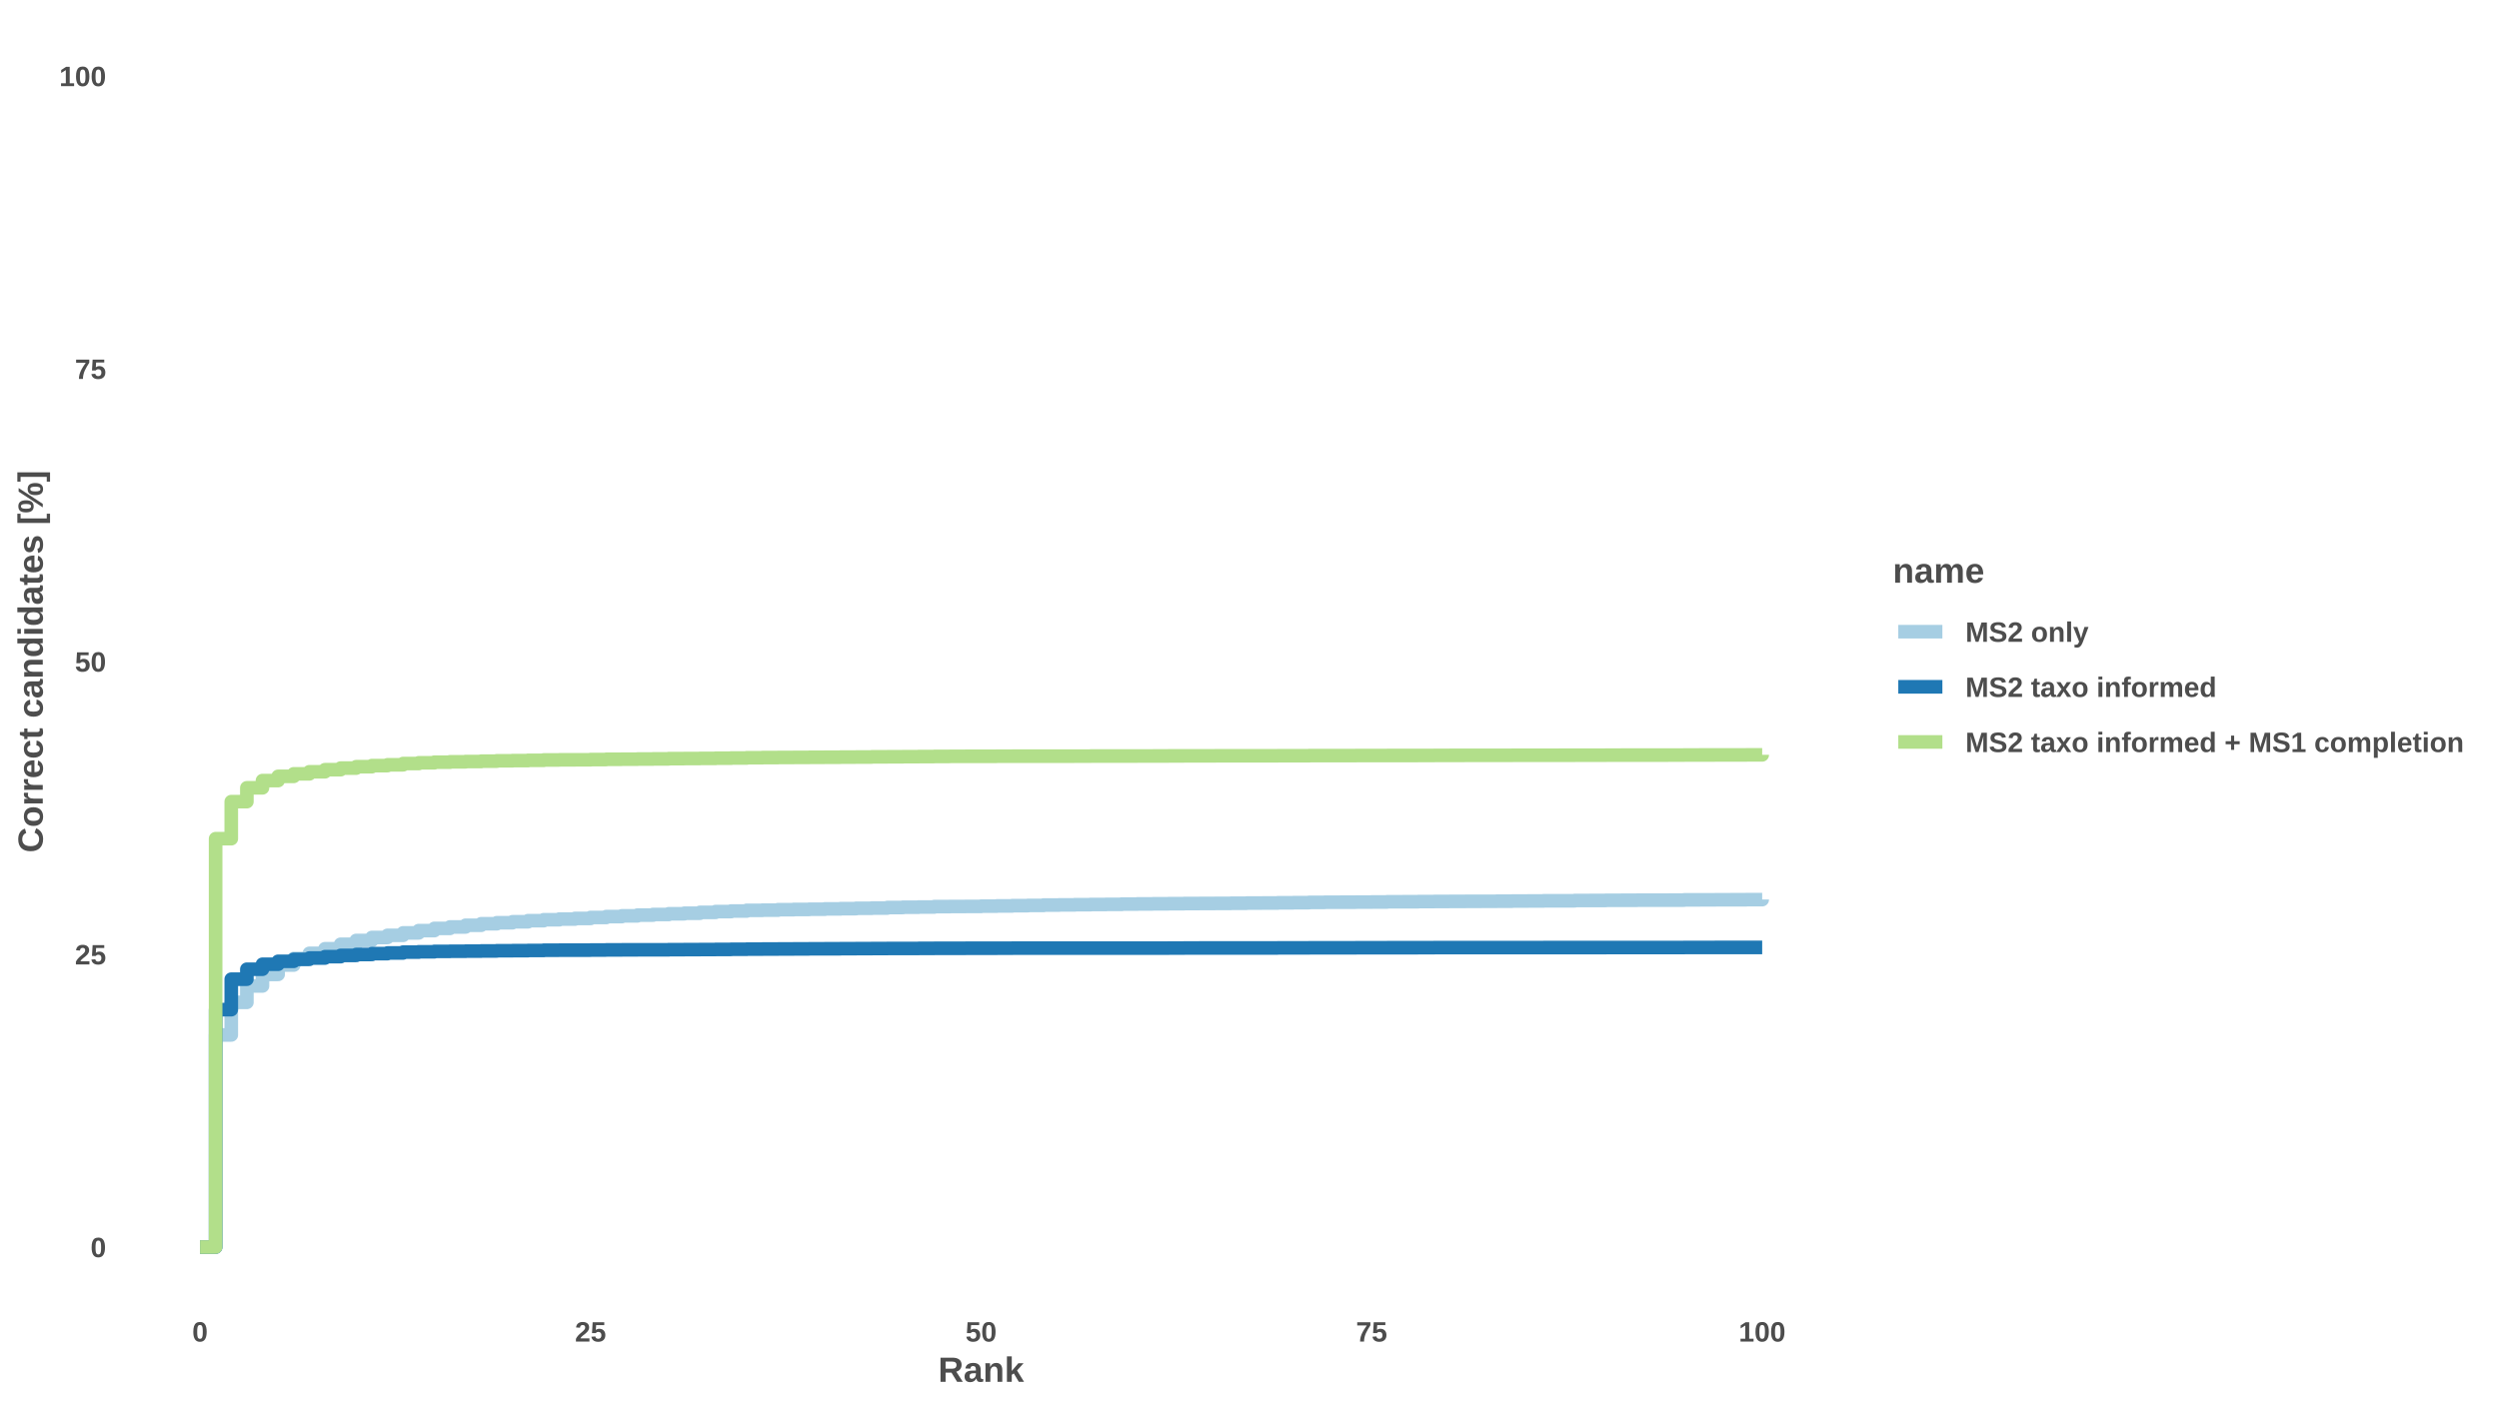
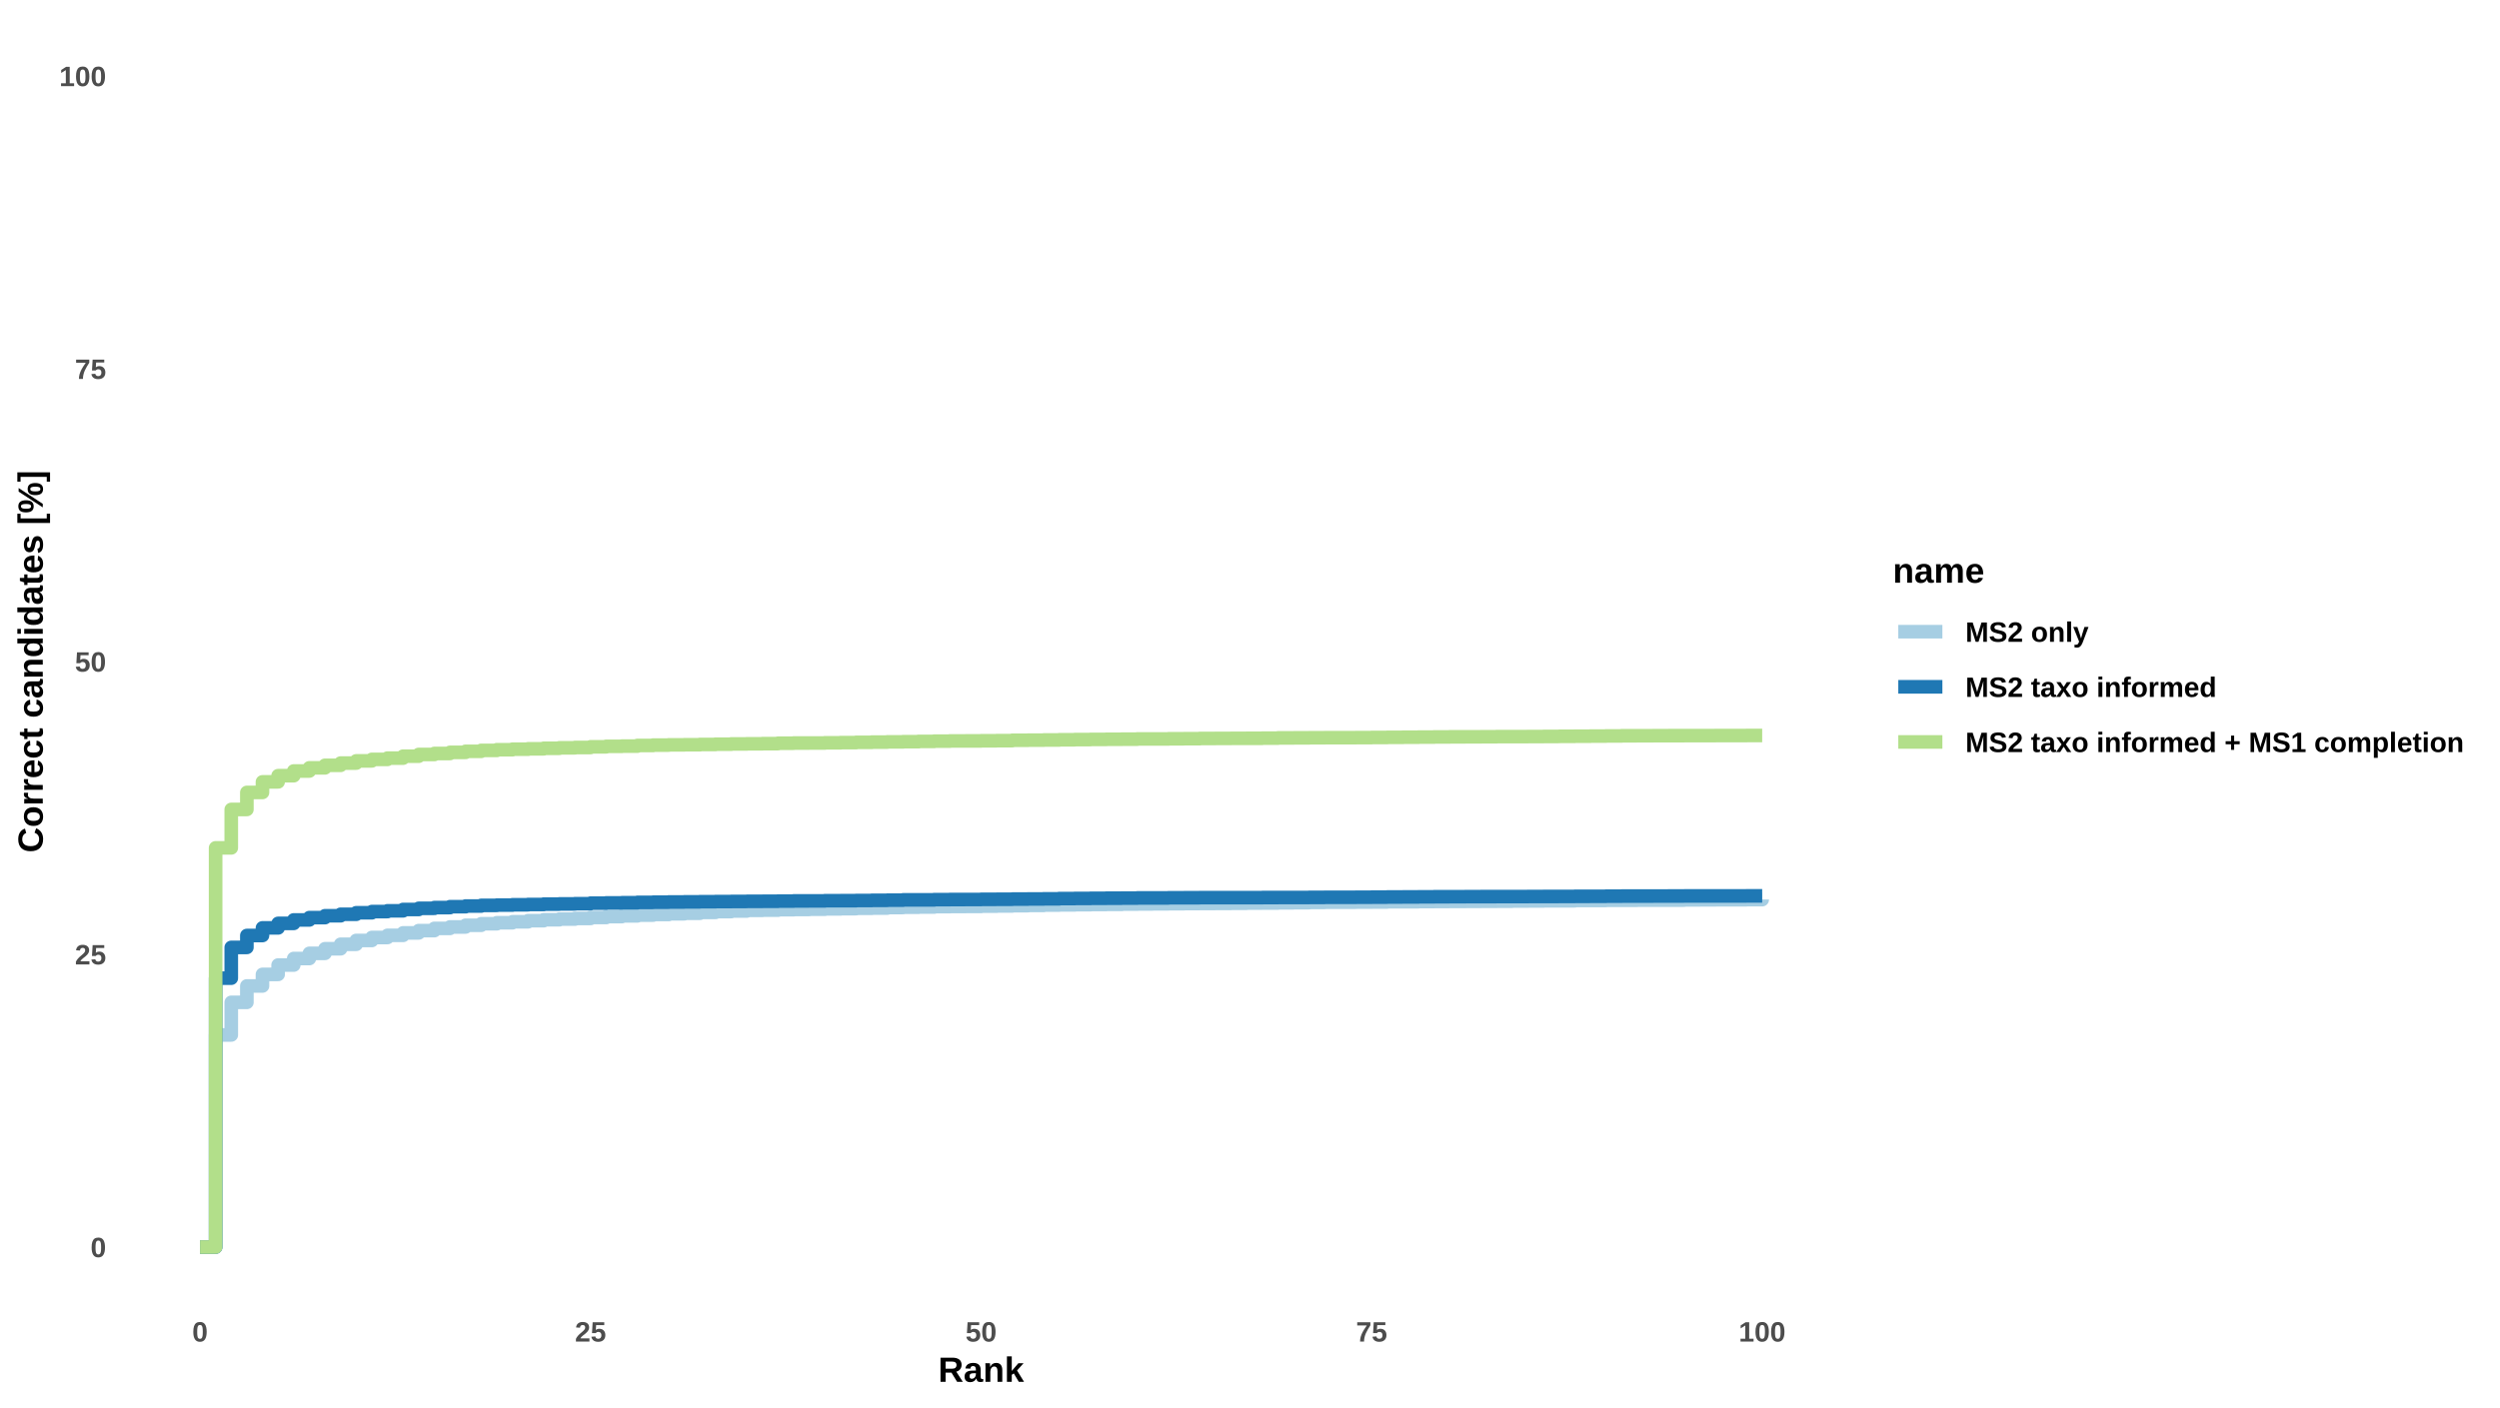
<svg xmlns="http://www.w3.org/2000/svg" class="svglite" width="783.00pt" height="441.00pt" viewBox="0 0 783.00 441.00">
  <defs>
    <style type="text/css">
    .svglite line, .svglite polyline, .svglite polygon, .svglite path, .svglite rect, .svglite circle {
      fill: none;
      stroke: #000000;
      stroke-linecap: round;
      stroke-linejoin: round;
      stroke-miterlimit: 10.00;
    }
    .svglite text {
      white-space: pre;
    }
  </style>
  </defs>
  <rect width="100%" height="100%" style="stroke: none; fill: none;" />
  <defs>
    <clipPath id="cpMC4wMHw3ODMuMDB8MC4wMHw0NDEuMDA=">
      <rect x="0.00" y="0.00" width="783.00" height="441.00" />
    </clipPath>
  </defs>
  <g clip-path="url(#cpMC4wMHw3ODMuMDB8MC4wMHw0NDEuMDA=)">
</g>
  <defs>
    <clipPath id="cpMzguMTl8NTc2LjYxfDUuNDh8NDA5LjIx">
      <rect x="38.19" y="5.48" width="538.42" height="403.73" />
    </clipPath>
  </defs>
  <g clip-path="url(#cpMzguMTl8NTc2LjYxfDUuNDh8NDA5LjIx)">
    <polyline points="62.67,390.86 67.56,390.86 67.56,324.38 72.46,324.38 72.46,314.16 77.35,314.16 77.35,309.02 82.24,309.02 82.24,305.40 87.14,305.40 87.14,302.47 92.03,302.47 92.03,300.42 96.93,300.42 96.93,298.80 101.82,298.80 101.82,297.36 106.72,297.36 106.72,295.96 111.61,295.96 111.61,294.76 116.51,294.76 116.51,293.83 121.40,293.83 121.40,293.16 126.30,293.16 126.30,292.39 131.19,292.39 131.19,291.67 136.09,291.67 136.09,290.98 140.98,290.98 140.98,290.53 145.88,290.53 145.88,290.00 150.77,290.00 150.77,289.52 155.67,289.52 155.67,289.21 160.56,289.21 160.56,288.91 165.45,288.91 165.45,288.56 170.35,288.56 170.35,288.27 175.24,288.27 175.24,288.06 180.14,288.06 180.14,287.86 185.03,287.86 185.03,287.56 189.93,287.56 189.93,287.28 194.82,287.28 194.82,287.05 199.72,287.05 199.72,286.82 204.61,286.82 204.61,286.62 209.51,286.62 209.51,286.40 214.40,286.40 214.40,286.23 219.30,286.23 219.30,285.96 224.19,285.96 224.19,285.71 229.09,285.71 229.09,285.53 233.98,285.53 233.98,285.32 238.88,285.32 238.88,285.26 243.77,285.26 243.77,285.12 248.66,285.12 248.66,285.04 253.56,285.04 253.56,284.97 258.45,284.97 258.45,284.87 263.35,284.87 263.35,284.79 268.24,284.79 268.24,284.68 273.14,284.68 273.14,284.60 278.03,284.60 278.03,284.44 282.93,284.44 282.93,284.34 287.82,284.34 287.82,284.28 292.72,284.28 292.72,284.15 297.61,284.15 297.61,284.11 302.51,284.11 302.51,284.09 307.40,284.09 307.40,284.01 312.30,284.01 312.30,283.94 317.19,283.94 317.19,283.85 322.09,283.85 322.09,283.78 326.98,283.78 326.98,283.66 331.87,283.66 331.87,283.61 336.77,283.61 336.77,283.55 341.66,283.55 341.66,283.49 346.56,283.49 346.56,283.45 351.45,283.45 351.45,283.36 356.35,283.36 356.35,283.31 361.24,283.31 361.24,283.27 366.14,283.27 366.14,283.23 371.03,283.23 371.03,283.18 375.93,283.18 375.93,283.16 380.82,283.16 380.82,283.14 385.72,283.14 385.72,283.10 390.61,283.10 390.61,283.04 395.51,283.04 395.51,283.02 400.40,283.02 400.40,282.95 405.30,282.95 405.30,282.91 410.19,282.91 410.19,282.83 415.09,282.83 415.09,282.78 419.98,282.78 419.98,282.77 424.87,282.77 424.87,282.74 429.77,282.74 429.77,282.70 434.66,282.70 434.66,282.63 439.56,282.63 439.56,282.62 444.45,282.62 444.45,282.57 449.35,282.57 449.35,282.54 454.24,282.54 454.24,282.52 459.14,282.52 459.14,282.50 464.03,282.50 464.03,282.49 468.93,282.49 468.93,282.45 473.82,282.45 473.82,282.40 478.72,282.40 478.72,282.38 483.61,282.38 483.61,282.33 488.51,282.33 488.51,282.33 493.40,282.33 493.40,282.24 498.30,282.24 498.30,282.22 503.19,282.22 503.19,282.17 508.08,282.17 508.08,282.16 512.98,282.16 512.98,282.13 517.87,282.13 517.87,282.13 522.77,282.13 522.77,282.12 527.66,282.12 527.66,282.04 532.56,282.04 532.56,282.03 537.45,282.03 537.45,282.01 542.35,282.01 542.35,281.99 547.24,281.99 547.24,281.96 552.14,281.96 552.14,281.93 " style="stroke-width: 4.27; stroke: #A6CEE3; stroke-linecap: butt;" />
-     <polyline points="62.67,390.86 67.56,390.86 67.56,316.45 72.46,316.45 72.46,306.90 77.35,306.90 77.35,303.78 82.24,303.78 82.24,302.22 87.14,302.22 87.14,301.30 92.03,301.30 92.03,300.68 96.93,300.68 96.93,300.27 101.82,300.27 101.82,299.84 106.72,299.84 106.72,299.45 111.61,299.45 111.61,299.16 116.51,299.16 116.51,298.89 121.40,298.89 121.40,298.68 126.30,298.68 126.30,298.42 131.19,298.42 131.19,298.31 136.09,298.31 136.09,298.19 140.98,298.19 140.98,298.15 145.88,298.15 145.88,298.10 150.77,298.10 150.77,298.05 155.67,298.05 155.67,297.98 160.56,297.98 160.56,297.95 165.45,297.95 165.45,297.90 170.35,297.90 170.35,297.82 175.24,297.82 175.24,297.80 180.14,297.80 180.14,297.80 185.03,297.80 185.03,297.76 189.93,297.76 189.93,297.72 194.82,297.72 194.82,297.70 199.72,297.70 199.72,297.69 204.61,297.69 204.61,297.69 209.51,297.69 209.51,297.64 214.40,297.64 214.40,297.62 219.30,297.62 219.30,297.60 224.19,297.60 224.19,297.57 229.09,297.57 229.09,297.52 233.98,297.52 233.98,297.48 238.88,297.48 238.88,297.45 243.77,297.45 243.77,297.43 248.66,297.43 248.66,297.40 253.56,297.40 253.56,297.37 258.45,297.37 258.45,297.36 263.35,297.36 263.35,297.33 268.24,297.33 268.24,297.31 273.14,297.31 273.14,297.29 278.03,297.29 278.03,297.27 282.93,297.27 282.93,297.27 287.82,297.27 287.82,297.24 292.72,297.24 292.72,297.22 297.61,297.22 297.61,297.22 302.51,297.22 302.51,297.20 307.40,297.20 307.40,297.20 312.30,297.20 312.30,297.18 317.19,297.18 317.19,297.16 322.09,297.16 322.09,297.16 326.98,297.16 326.98,297.16 331.87,297.16 331.87,297.16 336.77,297.16 336.77,297.16 341.66,297.16 341.66,297.16 346.56,297.16 346.56,297.16 351.45,297.16 351.45,297.16 356.35,297.16 356.35,297.16 361.24,297.16 361.24,297.16 366.14,297.16 366.14,297.14 371.03,297.14 371.03,297.12 375.93,297.12 375.93,297.11 380.82,297.11 380.82,297.11 385.72,297.11 385.72,297.11 390.61,297.11 390.61,297.11 395.51,297.11 395.51,297.11 400.40,297.11 400.40,297.08 405.30,297.08 405.30,297.08 410.19,297.08 410.19,297.06 415.09,297.06 415.09,297.06 419.98,297.06 419.98,297.06 424.87,297.06 424.87,297.04 429.77,297.04 429.77,297.04 434.66,297.04 434.66,297.03 439.56,297.03 439.56,297.03 444.45,297.03 444.45,297.02 449.35,297.02 449.35,297.00 454.24,297.00 454.24,297.00 459.14,297.00 459.14,297.00 464.03,297.00 464.03,297.00 468.93,297.00 468.93,297.00 473.82,297.00 473.82,297.00 478.72,297.00 478.72,297.00 483.61,297.00 483.61,296.99 488.51,296.99 488.51,296.99 493.40,296.99 493.40,296.99 498.30,296.99 498.30,296.99 503.19,296.99 503.19,296.98 508.08,296.98 508.08,296.98 512.98,296.98 512.98,296.98 517.87,296.98 517.87,296.98 522.77,296.98 522.77,296.98 527.66,296.98 527.66,296.96 532.56,296.96 532.56,296.95 537.45,296.95 537.45,296.94 542.35,296.94 542.35,296.94 547.24,296.94 547.24,296.94 552.14,296.94 552.14,296.94 " style="stroke-width: 4.27; stroke: #1F78B4; stroke-linecap: butt;" />
-     <polyline points="62.67,390.86 67.56,390.86 67.56,262.86 72.46,262.86 72.46,251.25 77.35,251.25 77.35,246.92 82.24,246.92 82.24,244.65 87.14,244.65 87.14,243.33 92.03,243.33 92.03,242.54 96.93,242.54 96.93,241.89 101.82,241.89 101.82,241.24 106.72,241.24 106.72,240.74 111.61,240.74 111.61,240.30 116.51,240.30 116.51,239.96 121.40,239.96 121.40,239.71 126.30,239.71 126.30,239.31 131.19,239.31 131.19,239.08 136.09,239.08 136.09,238.89 140.98,238.89 140.98,238.77 145.88,238.77 145.88,238.68 150.77,238.68 150.77,238.56 155.67,238.56 155.67,238.45 160.56,238.45 160.56,238.39 165.45,238.39 165.45,238.30 170.35,238.30 170.35,238.19 175.24,238.19 175.24,238.15 180.14,238.15 180.14,238.14 185.03,238.14 185.03,238.06 189.93,238.06 189.93,237.98 194.82,237.98 194.82,237.95 199.72,237.95 199.72,237.90 204.61,237.90 204.61,237.85 209.51,237.85 209.51,237.77 214.40,237.77 214.40,237.74 219.30,237.74 219.30,237.70 224.19,237.70 224.19,237.64 229.09,237.64 229.09,237.57 233.98,237.57 233.98,237.49 238.88,237.49 238.88,237.44 243.77,237.44 243.77,237.41 248.66,237.41 248.66,237.38 253.56,237.38 253.56,237.35 258.45,237.35 258.45,237.33 263.35,237.33 263.35,237.29 268.24,237.29 268.24,237.27 273.14,237.27 273.14,237.21 278.03,237.21 278.03,237.19 282.93,237.19 282.93,237.15 287.82,237.15 287.82,237.12 292.72,237.12 292.72,237.08 297.61,237.08 297.61,237.05 302.51,237.05 302.51,237.04 307.40,237.04 307.40,237.04 312.30,237.04 312.30,237.01 317.19,237.01 317.19,237.00 322.09,237.00 322.09,237.00 326.98,237.00 326.98,237.00 331.87,237.00 331.87,237.00 336.77,237.00 336.77,236.99 341.66,236.99 341.66,236.96 346.56,236.96 346.56,236.96 351.45,236.96 351.45,236.96 356.35,236.96 356.35,236.95 361.24,236.95 361.24,236.94 366.14,236.94 366.14,236.91 371.03,236.91 371.03,236.90 375.93,236.90 375.93,236.90 380.82,236.90 380.82,236.88 385.72,236.88 385.72,236.88 390.61,236.88 390.61,236.88 395.51,236.88 395.51,236.88 400.40,236.88 400.40,236.86 405.30,236.86 405.30,236.86 410.19,236.86 410.19,236.82 415.09,236.82 415.09,236.82 419.98,236.82 419.98,236.82 424.87,236.82 424.87,236.80 429.77,236.80 429.77,236.80 434.66,236.80 434.66,236.79 439.56,236.79 439.56,236.79 444.45,236.79 444.45,236.78 449.35,236.78 449.35,236.76 454.24,236.76 454.24,236.75 459.14,236.75 459.14,236.74 464.03,236.74 464.03,236.74 468.93,236.74 468.93,236.74 473.82,236.74 473.82,236.72 478.72,236.72 478.72,236.72 483.61,236.72 483.61,236.72 488.51,236.72 488.51,236.71 493.40,236.71 493.40,236.70 498.30,236.70 498.30,236.70 503.19,236.70 503.19,236.67 508.08,236.67 508.08,236.66 512.98,236.66 512.98,236.66 517.87,236.66 517.87,236.66 522.77,236.66 522.77,236.65 527.66,236.65 527.66,236.63 532.56,236.63 532.56,236.62 537.45,236.62 537.45,236.61 542.35,236.61 542.35,236.61 547.24,236.61 547.24,236.59 552.14,236.59 552.14,236.58 " style="stroke-width: 4.27; stroke: #B2DF8A; stroke-linecap: butt;" />
+     <polyline points="62.67,390.86 67.56,390.86 67.56,306.58 72.46,306.58 72.46,296.94 77.35,296.94 77.35,293.21 82.24,293.21 82.24,290.82 87.14,290.82 87.14,289.41 92.03,289.41 92.03,288.33 96.93,288.33 96.93,287.60 101.82,287.60 101.82,287.02 106.72,287.02 106.72,286.56 111.61,286.56 111.61,286.08 116.51,286.08 116.51,285.71 121.40,285.71 121.40,285.47 126.30,285.47 126.30,285.05 131.19,285.05 131.19,284.69 136.09,284.69 136.09,284.46 140.98,284.46 140.98,284.18 145.88,284.18 145.88,283.97 150.77,283.97 150.77,283.77 155.67,283.77 155.67,283.68 160.56,283.68 160.56,283.58 165.45,283.58 165.45,283.49 170.35,283.49 170.35,283.37 175.24,283.37 175.24,283.31 180.14,283.31 180.14,283.24 185.03,283.24 185.03,283.07 189.93,283.07 189.93,282.99 194.82,282.99 194.82,282.94 199.72,282.94 199.72,282.83 204.61,282.83 204.61,282.77 209.51,282.77 209.51,282.70 214.40,282.70 214.40,282.66 219.30,282.66 219.30,282.61 224.19,282.61 224.19,282.57 229.09,282.57 229.09,282.54 233.98,282.54 233.98,282.50 238.88,282.50 238.88,282.48 243.77,282.48 243.77,282.42 248.66,282.42 248.66,282.37 253.56,282.37 253.56,282.36 258.45,282.36 258.45,282.30 263.35,282.30 263.35,282.29 268.24,282.29 268.24,282.24 273.14,282.24 273.14,282.18 278.03,282.18 278.03,282.13 282.93,282.13 282.93,282.04 287.82,282.04 287.82,282.04 292.72,282.04 292.72,281.96 297.61,281.96 297.61,281.93 302.51,281.93 302.51,281.92 307.40,281.92 307.40,281.87 312.30,281.87 312.30,281.85 317.19,281.85 317.19,281.79 322.09,281.79 322.09,281.75 326.98,281.75 326.98,281.71 331.87,281.71 331.87,281.63 336.77,281.63 336.77,281.59 341.66,281.59 341.66,281.55 346.56,281.55 346.56,281.51 351.45,281.51 351.45,281.48 356.35,281.48 356.35,281.43 361.24,281.43 361.24,281.43 366.14,281.43 366.14,281.38 371.03,281.38 371.03,281.37 375.93,281.37 375.93,281.34 380.82,281.34 380.82,281.34 385.72,281.34 385.72,281.34 390.61,281.34 390.61,281.34 395.51,281.34 395.51,281.31 400.40,281.31 400.40,281.29 405.30,281.29 405.30,281.29 410.19,281.29 410.19,281.26 415.09,281.26 415.09,281.23 419.98,281.23 419.98,281.23 424.87,281.23 424.87,281.21 429.77,281.21 429.77,281.18 434.66,281.18 434.66,281.14 439.56,281.14 439.56,281.12 444.45,281.12 444.45,281.09 449.35,281.09 449.35,281.05 454.24,281.05 454.24,281.04 459.14,281.04 459.14,281.02 464.03,281.02 464.03,281.01 468.93,281.01 468.93,281.00 473.82,281.00 473.82,281.00 478.72,281.00 478.72,280.98 483.61,280.98 483.61,280.97 488.51,280.97 488.51,280.96 493.40,280.96 493.40,280.93 498.30,280.93 498.30,280.92 503.19,280.92 503.19,280.88 508.08,280.88 508.08,280.85 512.98,280.85 512.98,280.85 517.87,280.85 517.87,280.84 522.77,280.84 522.77,280.82 527.66,280.82 527.66,280.81 532.56,280.81 532.56,280.81 537.45,280.81 537.45,280.80 542.35,280.80 542.35,280.80 547.24,280.80 547.24,280.78 552.14,280.78 552.14,280.78 " style="stroke-width: 4.27; stroke: #1F78B4; stroke-linecap: butt;" />
+     <polyline points="62.67,390.86 67.56,390.86 67.56,265.74 72.46,265.74 72.46,253.70 77.35,253.70 77.35,248.37 82.24,248.37 82.24,245.06 87.14,245.06 87.14,243.12 92.03,243.12 92.03,241.65 96.93,241.65 96.93,240.66 101.82,240.66 101.82,239.87 106.72,239.87 106.72,239.17 111.61,239.17 111.61,238.48 116.51,238.48 116.51,238.01 121.40,238.01 121.40,237.61 126.30,237.61 126.30,237.01 131.19,237.01 131.19,236.47 136.09,236.47 136.09,236.16 140.98,236.16 140.98,235.81 145.88,235.81 145.88,235.48 150.77,235.48 150.77,235.19 155.67,235.19 155.67,234.98 160.56,234.98 160.56,234.82 165.45,234.82 165.45,234.70 170.35,234.70 170.35,234.53 175.24,234.53 175.24,234.39 180.14,234.39 180.14,234.28 185.03,234.28 185.03,234.07 189.93,234.07 189.93,233.92 194.82,233.92 194.82,233.85 199.72,233.85 199.72,233.65 204.61,233.65 204.61,233.53 209.51,233.53 209.51,233.46 214.40,233.46 214.40,233.42 219.30,233.42 219.30,233.33 224.19,233.33 224.19,233.25 229.09,233.25 229.09,233.17 233.98,233.17 233.98,233.12 238.88,233.12 238.88,233.07 243.77,233.07 243.77,232.95 248.66,232.95 248.66,232.88 253.56,232.88 253.56,232.87 258.45,232.87 258.45,232.81 263.35,232.81 263.35,232.75 268.24,232.75 268.24,232.67 273.14,232.67 273.14,232.59 278.03,232.59 278.03,232.52 282.93,232.52 282.93,232.46 287.82,232.46 287.82,232.37 292.72,232.37 292.72,232.29 297.61,232.29 297.61,232.23 302.51,232.23 302.51,232.22 307.40,232.22 307.40,232.17 312.30,232.17 312.30,232.13 317.19,232.13 317.19,232.02 322.09,232.02 322.09,231.98 326.98,231.98 326.98,231.93 331.87,231.93 331.87,231.86 336.77,231.86 336.77,231.80 341.66,231.80 341.66,231.75 346.56,231.75 346.56,231.71 351.45,231.71 351.45,231.67 356.35,231.67 356.35,231.60 361.24,231.60 361.24,231.60 366.14,231.60 366.14,231.55 371.03,231.55 371.03,231.52 375.93,231.52 375.93,231.45 380.82,231.45 380.82,231.43 385.72,231.43 385.72,231.41 390.61,231.41 390.61,231.40 395.51,231.40 395.51,231.35 400.40,231.35 400.40,231.28 405.30,231.28 405.30,231.26 410.19,231.26 410.19,231.23 415.09,231.23 415.09,231.20 419.98,231.20 419.98,231.20 424.87,231.20 424.87,231.18 429.77,231.18 429.77,231.14 434.66,231.14 434.66,231.10 439.56,231.10 439.56,231.06 444.45,231.06 444.45,231.02 449.35,231.02 449.35,230.97 454.24,230.97 454.24,230.94 459.14,230.94 459.14,230.93 464.03,230.93 464.03,230.91 468.93,230.91 468.93,230.87 473.82,230.87 473.82,230.87 478.72,230.87 478.72,230.85 483.61,230.85 483.61,230.82 488.51,230.82 488.51,230.78 493.40,230.78 493.40,230.74 498.30,230.74 498.30,230.70 503.19,230.70 503.19,230.66 508.08,230.66 508.08,230.61 512.98,230.61 512.98,230.60 517.87,230.60 517.87,230.58 522.77,230.58 522.77,230.57 527.66,230.57 527.66,230.56 532.56,230.56 532.56,230.56 537.45,230.56 537.45,230.54 542.35,230.54 542.35,230.54 547.24,230.54 547.24,230.52 552.14,230.52 552.14,230.52 " style="stroke-width: 4.27; stroke: #B2DF8A; stroke-linecap: butt;" />
  </g>
  <g clip-path="url(#cpMC4wMHw3ODMuMDB8MC4wMHw0NDEuMDA=)">
    <text x="33.26" y="394.03" text-anchor="end" style="font-size: 8.80px; font-weight: bold;fill: #4D4D4D; font-family: &quot;Arial&quot;;" textLength="4.90px" lengthAdjust="spacingAndGlyphs">0</text>
    <text x="33.26" y="302.27" text-anchor="end" style="font-size: 8.80px; font-weight: bold;fill: #4D4D4D; font-family: &quot;Arial&quot;;" textLength="9.79px" lengthAdjust="spacingAndGlyphs">25</text>
    <text x="33.26" y="210.51" text-anchor="end" style="font-size: 8.80px; font-weight: bold;fill: #4D4D4D; font-family: &quot;Arial&quot;;" textLength="9.79px" lengthAdjust="spacingAndGlyphs">50</text>
    <text x="33.26" y="118.76" text-anchor="end" style="font-size: 8.80px; font-weight: bold;fill: #4D4D4D; font-family: &quot;Arial&quot;;" textLength="9.79px" lengthAdjust="spacingAndGlyphs">75</text>
    <text x="33.26" y="27.00" text-anchor="end" style="font-size: 8.80px; font-weight: bold;fill: #4D4D4D; font-family: &quot;Arial&quot;;" textLength="14.69px" lengthAdjust="spacingAndGlyphs">100</text>
    <text x="62.67" y="420.48" text-anchor="middle" style="font-size: 8.80px; font-weight: bold;fill: #4D4D4D; font-family: &quot;Arial&quot;;" textLength="4.90px" lengthAdjust="spacingAndGlyphs">0</text>
    <text x="185.03" y="420.48" text-anchor="middle" style="font-size: 8.80px; font-weight: bold;fill: #4D4D4D; font-family: &quot;Arial&quot;;" textLength="9.79px" lengthAdjust="spacingAndGlyphs">25</text>
    <text x="307.40" y="420.48" text-anchor="middle" style="font-size: 8.80px; font-weight: bold;fill: #4D4D4D; font-family: &quot;Arial&quot;;" textLength="9.79px" lengthAdjust="spacingAndGlyphs">50</text>
    <text x="429.77" y="420.48" text-anchor="middle" style="font-size: 8.80px; font-weight: bold;fill: #4D4D4D; font-family: &quot;Arial&quot;;" textLength="9.79px" lengthAdjust="spacingAndGlyphs">75</text>
    <text x="552.14" y="420.48" text-anchor="middle" style="font-size: 8.80px; font-weight: bold;fill: #4D4D4D; font-family: &quot;Arial&quot;;" textLength="14.69px" lengthAdjust="spacingAndGlyphs">100</text>
-     <text x="307.40" y="433.09" text-anchor="middle" style="font-size: 11.00px; font-weight: bold;fill: #4D4D4D; font-family: &quot;Arial&quot;;" textLength="26.90px" lengthAdjust="spacingAndGlyphs">Rank</text>
-     <text transform="translate(13.40,207.34) rotate(-90)" text-anchor="middle" style="font-size: 11.00px; font-weight: bold;fill: #4D4D4D; font-family: &quot;Arial&quot;;" textLength="119.84px" lengthAdjust="spacingAndGlyphs">Correct candidates [%]</text>
-     <text x="593.05" y="182.64" style="font-size: 11.00px; font-weight: bold;fill: #4D4D4D; font-family: &quot;Arial&quot;;" textLength="28.74px" lengthAdjust="spacingAndGlyphs">name</text>
+     <text x="307.40" y="433.09" text-anchor="middle" style="font-size: 11.00px; font-weight: bold; font-family: &quot;Arial&quot;;" textLength="26.90px" lengthAdjust="spacingAndGlyphs">Rank</text>
+     <text transform="translate(13.40,207.34) rotate(-90)" text-anchor="middle" style="font-size: 11.00px; font-weight: bold; font-family: &quot;Arial&quot;;" textLength="119.84px" lengthAdjust="spacingAndGlyphs">Correct candidates [%]</text>
+     <text x="593.05" y="182.64" style="font-size: 11.00px; font-weight: bold; font-family: &quot;Arial&quot;;" textLength="28.74px" lengthAdjust="spacingAndGlyphs">name</text>
    <line x1="594.78" y1="197.98" x2="608.60" y2="197.98" style="stroke-width: 4.27; stroke: #A6CEE3; stroke-linecap: butt;" />
    <line x1="594.78" y1="215.26" x2="608.60" y2="215.26" style="stroke-width: 4.27; stroke: #1F78B4; stroke-linecap: butt;" />
    <line x1="594.78" y1="232.54" x2="608.60" y2="232.54" style="stroke-width: 4.27; stroke: #B2DF8A; stroke-linecap: butt;" />
-     <text x="615.81" y="201.15" style="font-size: 8.80px; font-weight: bold;fill: #4D4D4D; font-family: &quot;Arial&quot;;" textLength="38.63px" lengthAdjust="spacingAndGlyphs">MS2 only</text>
-     <text x="615.81" y="218.43" style="font-size: 8.80px; font-weight: bold;fill: #4D4D4D; font-family: &quot;Arial&quot;;" textLength="78.72px" lengthAdjust="spacingAndGlyphs">MS2 taxo informed</text>
-     <text x="615.81" y="235.71" style="font-size: 8.80px; font-weight: bold;fill: #4D4D4D; font-family: &quot;Arial&quot;;" textLength="156.23px" lengthAdjust="spacingAndGlyphs">MS2 taxo informed + MS1 completion</text>
+     <text x="615.81" y="201.15" style="font-size: 8.80px; font-weight: bold; font-family: &quot;Arial&quot;;" textLength="38.63px" lengthAdjust="spacingAndGlyphs">MS2 only</text>
+     <text x="615.81" y="218.43" style="font-size: 8.80px; font-weight: bold; font-family: &quot;Arial&quot;;" textLength="78.72px" lengthAdjust="spacingAndGlyphs">MS2 taxo informed</text>
+     <text x="615.81" y="235.71" style="font-size: 8.80px; font-weight: bold; font-family: &quot;Arial&quot;;" textLength="156.23px" lengthAdjust="spacingAndGlyphs">MS2 taxo informed + MS1 completion</text>
  </g>
</svg>
